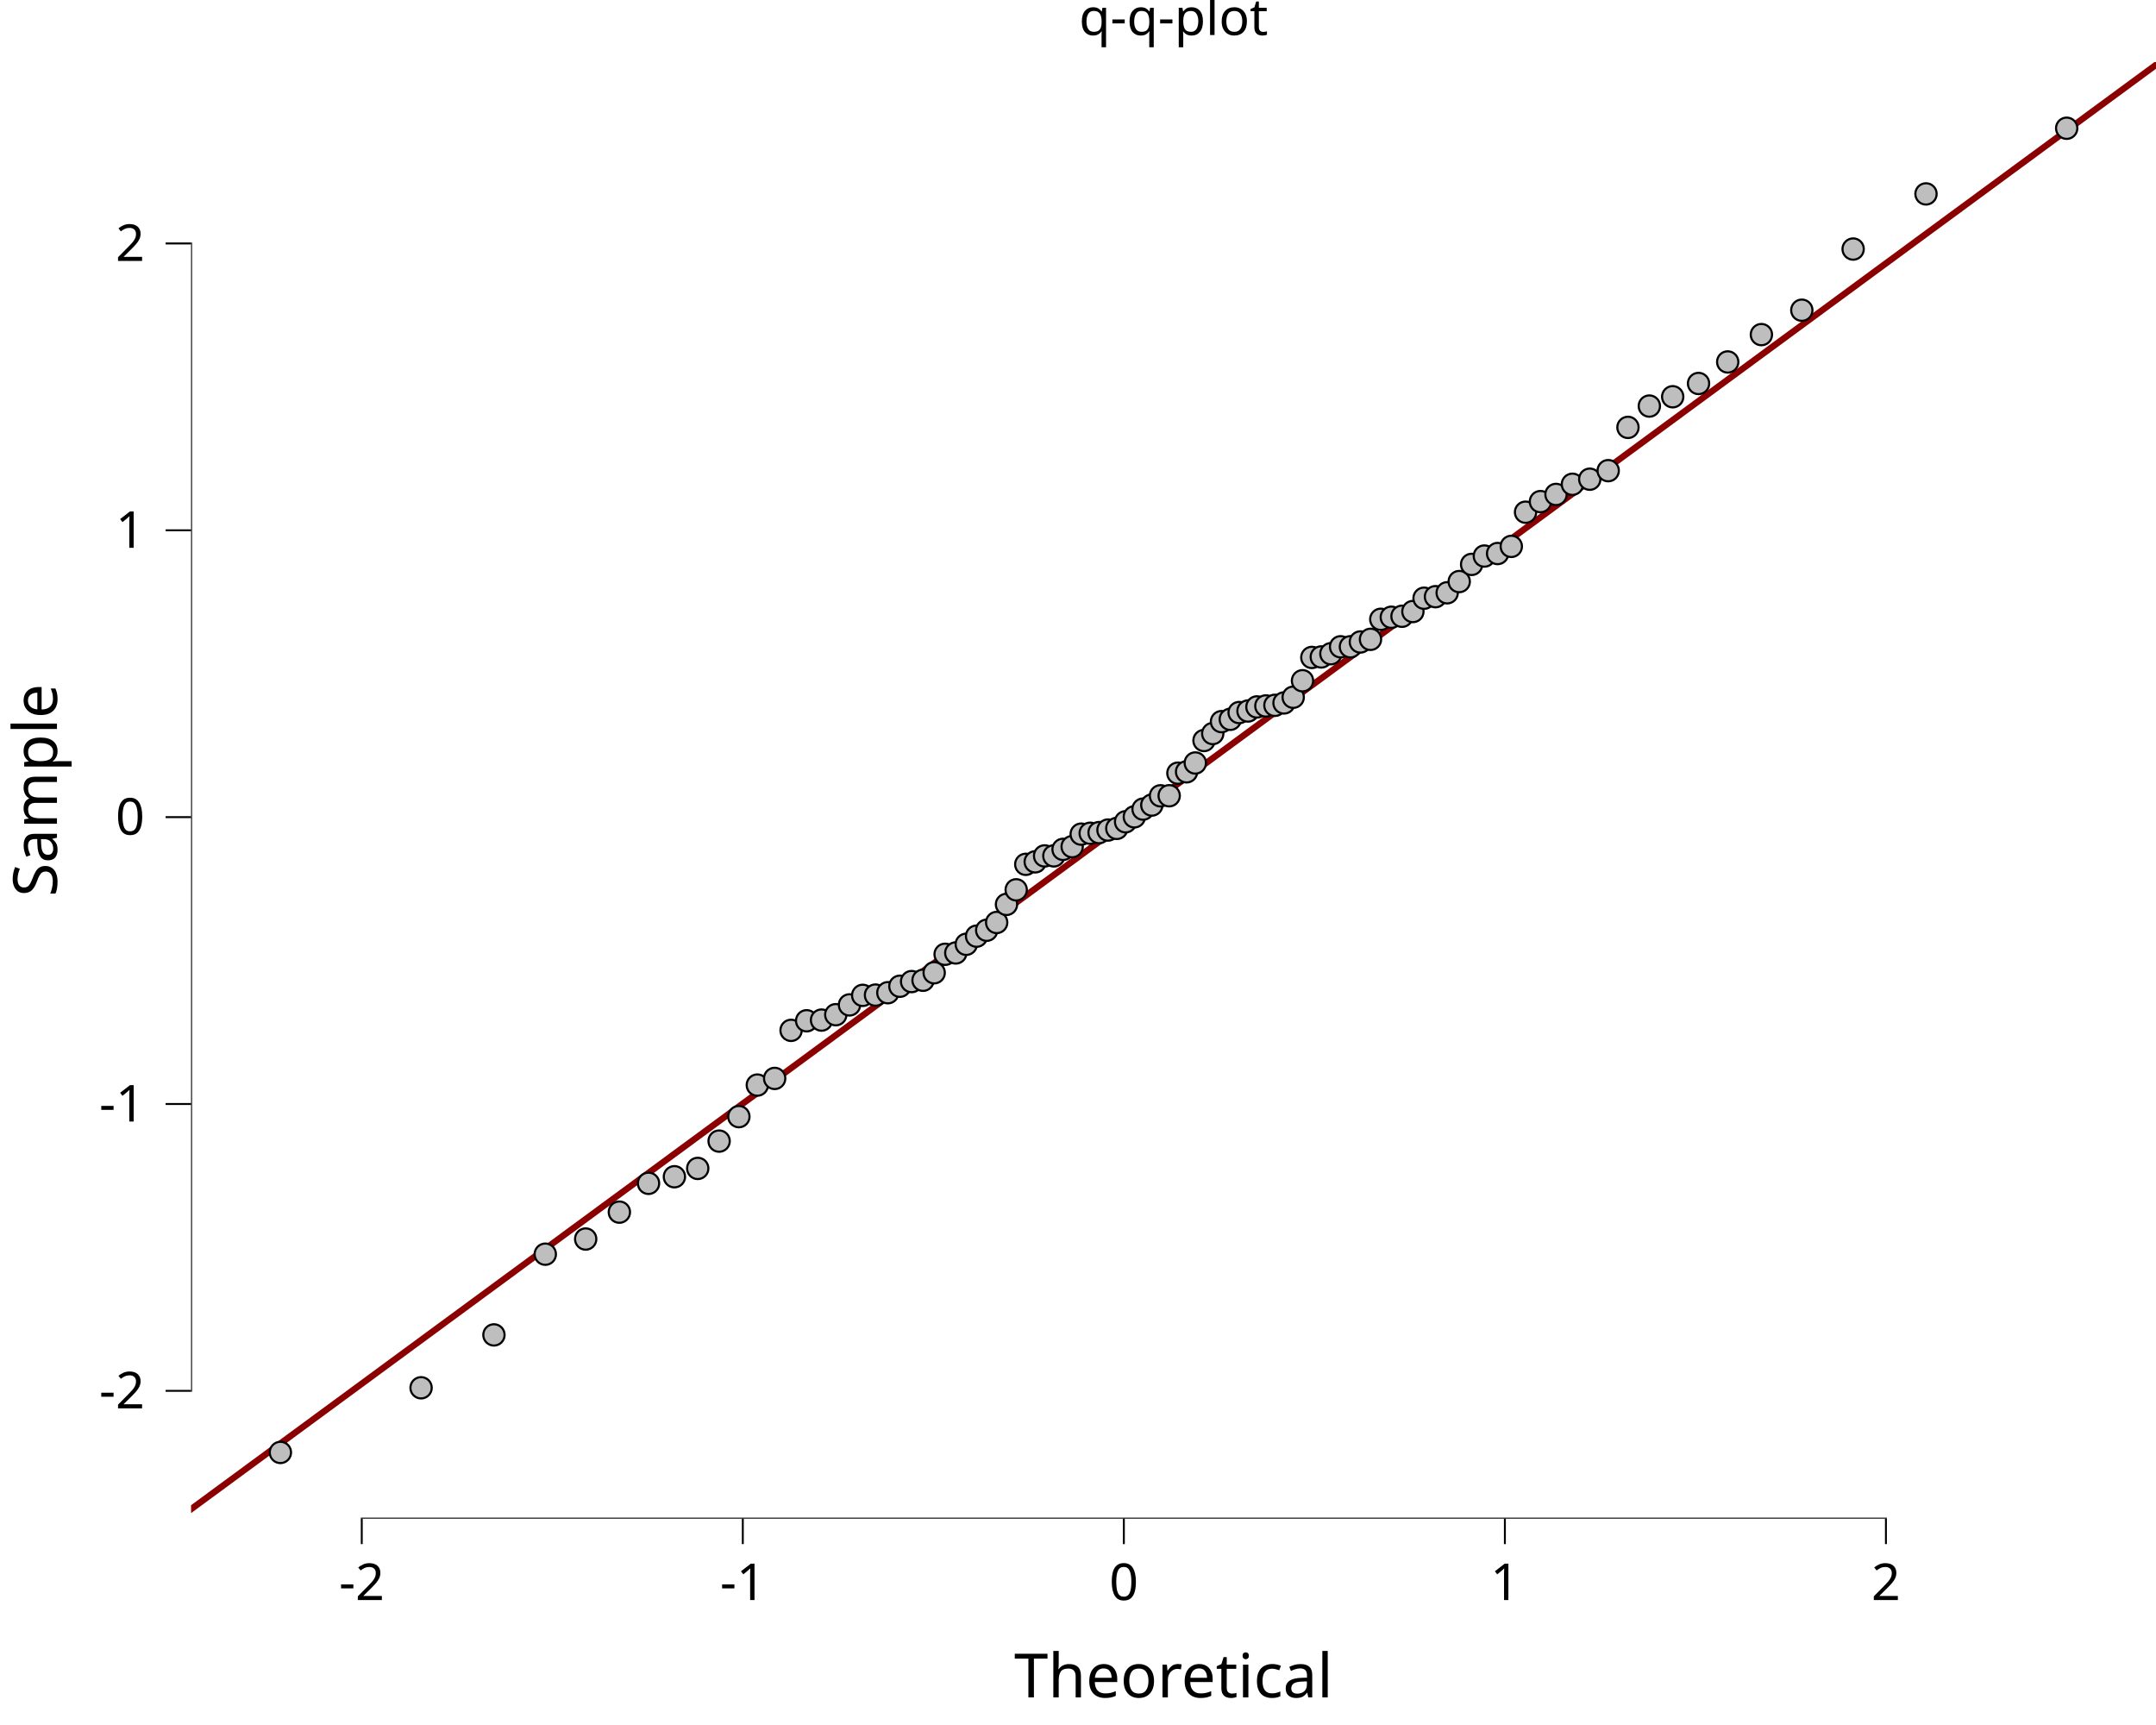
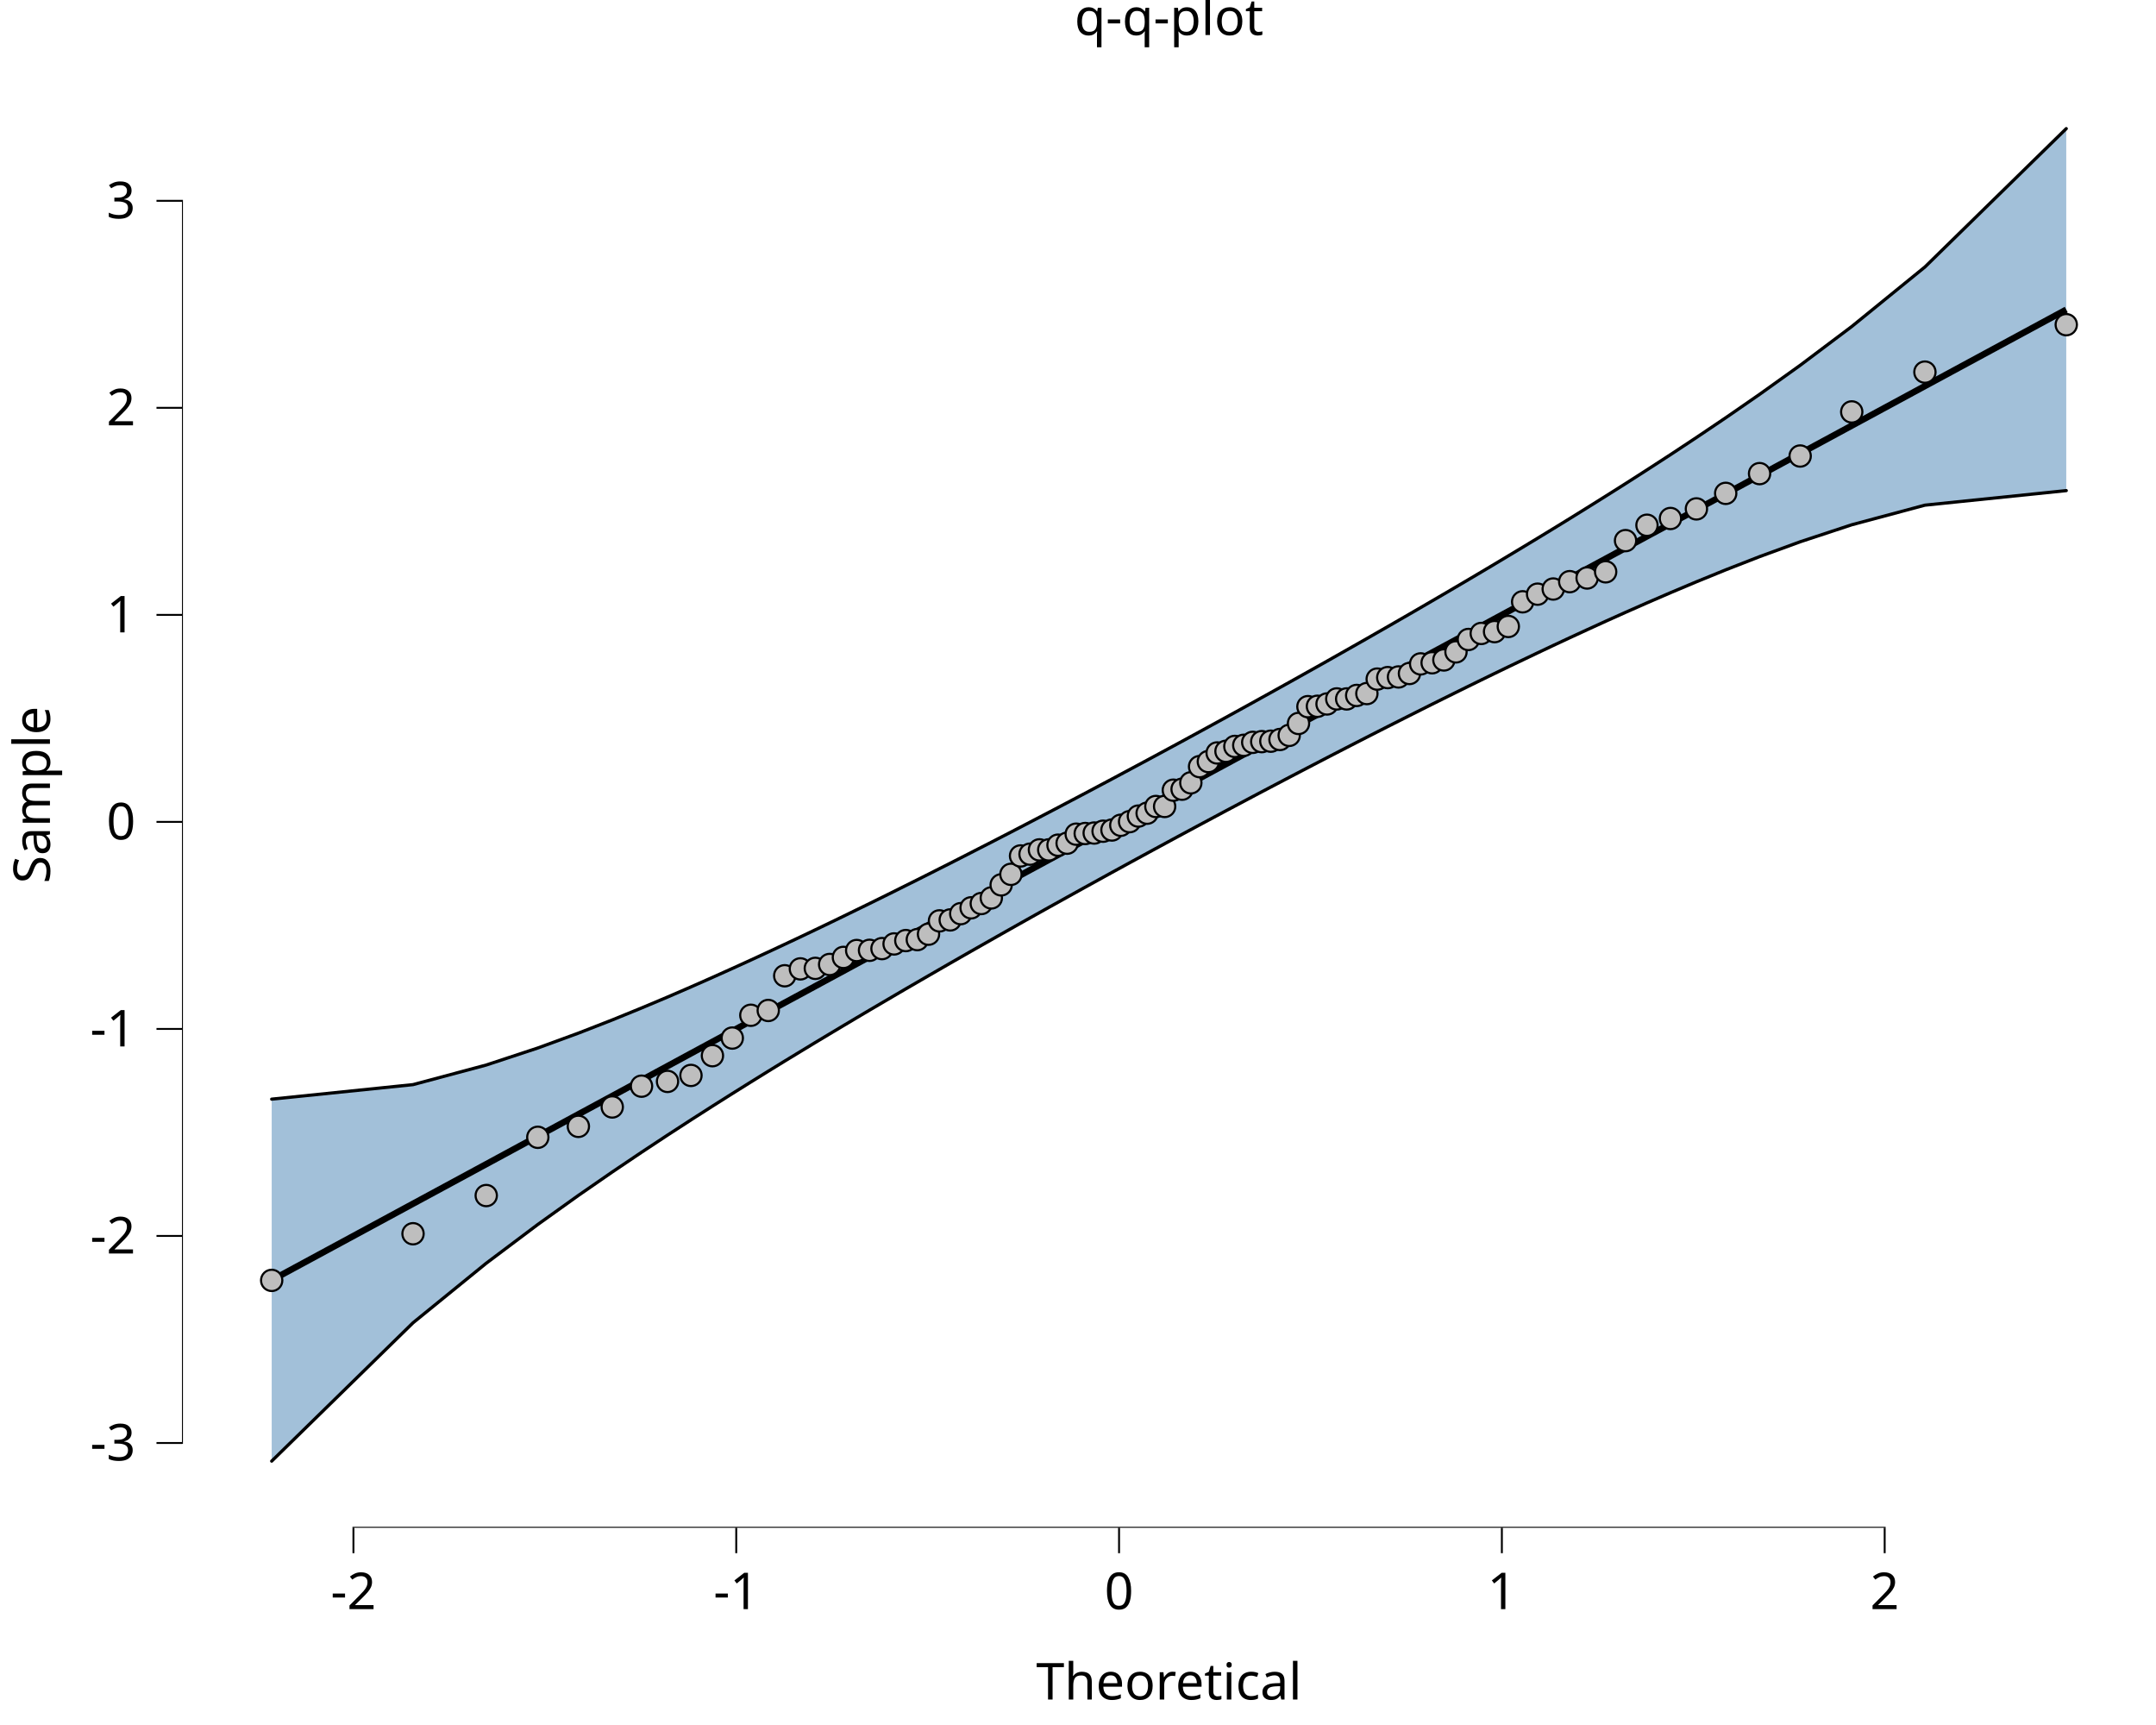
<svg xmlns="http://www.w3.org/2000/svg" class="svglite" data-engine-version="2.0" width="720.00pt" height="576.00pt" viewBox="0 0 720.00 576.00">
  <defs>
    <style type="text/css">
    .svglite line, .svglite polyline, .svglite polygon, .svglite path, .svglite rect, .svglite circle {
      fill: none;
      stroke: #000000;
      stroke-linecap: round;
      stroke-linejoin: round;
      stroke-miterlimit: 10.00;
    }
  </style>
  </defs>
  <rect width="100%" height="100%" style="stroke: none; fill: #FFFFFF;" />
  <defs>
    <clipPath id="cpMC4wMHw3MjAuMDB8MC4wMHw1NzYuMDA=">
      <rect x="0.00" y="0.00" width="720.00" height="576.00" />
    </clipPath>
  </defs>
  <g clip-path="url(#cpMC4wMHw3MjAuMDB8MC4wMHw1NzYuMDA=)">
    <rect x="0.00" y="0.00" width="720.00" height="576.00" style="stroke-width: 10.67; stroke: none;" />
  </g>
  <defs>
-     <clipPath id="cpNjMuODF8NzIwLjAwfDIwLjcxfDUwNy4wOQ==">
-       <rect x="63.81" y="20.71" width="656.19" height="486.39" />
+     <clipPath id="cpNjAuNzd8NzIwLjAwfDIwLjcxfDUxMC4xNA==">
+       <rect x="60.77" y="20.71" width="659.23" height="489.43" />
    </clipPath>
  </defs>
-   <g clip-path="url(#cpNjMuODF8NzIwLjAwfDIwLjcxfDUwNy4wOQ==)">
-     <rect x="63.81" y="20.71" width="656.19" height="486.39" style="stroke-width: 10.67; stroke: none;" />
-     <line x1="-592.38" y1="986.20" x2="1376.19" y2="-460.62" style="stroke-width: 2.13; stroke: #8B0000; stroke-linecap: butt;" />
-     <circle cx="93.64" cy="484.99" r="3.56" style="stroke-width: 0.71; fill: #BEBEBE;" />
-     <circle cx="140.62" cy="463.40" r="3.56" style="stroke-width: 0.71; fill: #BEBEBE;" />
-     <circle cx="164.95" cy="445.74" r="3.56" style="stroke-width: 0.71; fill: #BEBEBE;" />
-     <circle cx="182.10" cy="418.79" r="3.56" style="stroke-width: 0.71; fill: #BEBEBE;" />
-     <circle cx="195.59" cy="413.73" r="3.56" style="stroke-width: 0.71; fill: #BEBEBE;" />
-     <circle cx="206.84" cy="404.75" r="3.56" style="stroke-width: 0.71; fill: #BEBEBE;" />
-     <circle cx="216.58" cy="395.13" r="3.56" style="stroke-width: 0.71; fill: #BEBEBE;" />
-     <circle cx="225.22" cy="392.93" r="3.56" style="stroke-width: 0.71; fill: #BEBEBE;" />
-     <circle cx="233.01" cy="390.15" r="3.56" style="stroke-width: 0.71; fill: #BEBEBE;" />
-     <circle cx="240.15" cy="381.03" r="3.56" style="stroke-width: 0.71; fill: #BEBEBE;" />
-     <circle cx="246.75" cy="372.86" r="3.56" style="stroke-width: 0.71; fill: #BEBEBE;" />
-     <circle cx="252.91" cy="362.32" r="3.56" style="stroke-width: 0.71; fill: #BEBEBE;" />
-     <circle cx="258.70" cy="360.10" r="3.56" style="stroke-width: 0.71; fill: #BEBEBE;" />
-     <circle cx="264.18" cy="344.05" r="3.56" style="stroke-width: 0.71; fill: #BEBEBE;" />
-     <circle cx="269.38" cy="340.85" r="3.56" style="stroke-width: 0.71; fill: #BEBEBE;" />
-     <circle cx="274.35" cy="340.62" r="3.56" style="stroke-width: 0.71; fill: #BEBEBE;" />
-     <circle cx="279.11" cy="338.82" r="3.56" style="stroke-width: 0.71; fill: #BEBEBE;" />
-     <circle cx="283.69" cy="335.55" r="3.56" style="stroke-width: 0.71; fill: #BEBEBE;" />
-     <circle cx="288.10" cy="332.36" r="3.56" style="stroke-width: 0.71; fill: #BEBEBE;" />
-     <circle cx="292.37" cy="332.27" r="3.56" style="stroke-width: 0.71; fill: #BEBEBE;" />
-     <circle cx="296.50" cy="331.48" r="3.56" style="stroke-width: 0.71; fill: #BEBEBE;" />
-     <circle cx="300.52" cy="329.32" r="3.56" style="stroke-width: 0.71; fill: #BEBEBE;" />
-     <circle cx="304.43" cy="327.76" r="3.56" style="stroke-width: 0.71; fill: #BEBEBE;" />
-     <circle cx="308.25" cy="327.32" r="3.56" style="stroke-width: 0.71; fill: #BEBEBE;" />
-     <circle cx="311.97" cy="324.82" r="3.56" style="stroke-width: 0.71; fill: #BEBEBE;" />
-     <circle cx="315.62" cy="318.65" r="3.56" style="stroke-width: 0.71; fill: #BEBEBE;" />
-     <circle cx="319.19" cy="318.20" r="3.56" style="stroke-width: 0.71; fill: #BEBEBE;" />
-     <circle cx="322.69" cy="315.31" r="3.56" style="stroke-width: 0.71; fill: #BEBEBE;" />
-     <circle cx="326.13" cy="312.60" r="3.56" style="stroke-width: 0.71; fill: #BEBEBE;" />
-     <circle cx="329.51" cy="310.62" r="3.56" style="stroke-width: 0.71; fill: #BEBEBE;" />
-     <circle cx="332.84" cy="308.03" r="3.56" style="stroke-width: 0.71; fill: #BEBEBE;" />
-     <circle cx="336.12" cy="301.99" r="3.56" style="stroke-width: 0.71; fill: #BEBEBE;" />
-     <circle cx="339.36" cy="297.12" r="3.56" style="stroke-width: 0.71; fill: #BEBEBE;" />
-     <circle cx="342.56" cy="288.61" r="3.56" style="stroke-width: 0.71; fill: #BEBEBE;" />
-     <circle cx="345.72" cy="287.78" r="3.56" style="stroke-width: 0.71; fill: #BEBEBE;" />
-     <circle cx="348.85" cy="285.80" r="3.56" style="stroke-width: 0.71; fill: #BEBEBE;" />
-     <circle cx="351.94" cy="285.79" r="3.56" style="stroke-width: 0.71; fill: #BEBEBE;" />
-     <circle cx="355.01" cy="283.61" r="3.56" style="stroke-width: 0.71; fill: #BEBEBE;" />
-     <circle cx="358.05" cy="282.70" r="3.56" style="stroke-width: 0.71; fill: #BEBEBE;" />
-     <circle cx="361.07" cy="278.53" r="3.56" style="stroke-width: 0.71; fill: #BEBEBE;" />
-     <circle cx="364.07" cy="278.23" r="3.56" style="stroke-width: 0.71; fill: #BEBEBE;" />
-     <circle cx="367.04" cy="278.01" r="3.56" style="stroke-width: 0.71; fill: #BEBEBE;" />
-     <circle cx="370.01" cy="277.16" r="3.56" style="stroke-width: 0.71; fill: #BEBEBE;" />
-     <circle cx="372.96" cy="276.61" r="3.56" style="stroke-width: 0.71; fill: #BEBEBE;" />
-     <circle cx="375.89" cy="274.40" r="3.56" style="stroke-width: 0.71; fill: #BEBEBE;" />
-     <circle cx="378.82" cy="272.75" r="3.56" style="stroke-width: 0.71; fill: #BEBEBE;" />
-     <circle cx="381.73" cy="270.17" r="3.56" style="stroke-width: 0.71; fill: #BEBEBE;" />
-     <circle cx="384.65" cy="268.82" r="3.56" style="stroke-width: 0.71; fill: #BEBEBE;" />
-     <circle cx="387.55" cy="265.73" r="3.56" style="stroke-width: 0.71; fill: #BEBEBE;" />
-     <circle cx="390.45" cy="265.71" r="3.56" style="stroke-width: 0.71; fill: #BEBEBE;" />
-     <circle cx="393.36" cy="258.17" r="3.56" style="stroke-width: 0.71; fill: #BEBEBE;" />
-     <circle cx="396.26" cy="257.72" r="3.56" style="stroke-width: 0.71; fill: #BEBEBE;" />
-     <circle cx="399.17" cy="254.77" r="3.56" style="stroke-width: 0.71; fill: #BEBEBE;" />
-     <circle cx="402.08" cy="247.27" r="3.56" style="stroke-width: 0.71; fill: #BEBEBE;" />
-     <circle cx="405.00" cy="244.94" r="3.56" style="stroke-width: 0.71; fill: #BEBEBE;" />
-     <circle cx="407.92" cy="240.96" r="3.56" style="stroke-width: 0.71; fill: #BEBEBE;" />
-     <circle cx="410.86" cy="240.18" r="3.56" style="stroke-width: 0.71; fill: #BEBEBE;" />
-     <circle cx="413.81" cy="237.93" r="3.56" style="stroke-width: 0.71; fill: #BEBEBE;" />
-     <circle cx="416.77" cy="237.41" r="3.56" style="stroke-width: 0.71; fill: #BEBEBE;" />
-     <circle cx="419.75" cy="236.05" r="3.56" style="stroke-width: 0.71; fill: #BEBEBE;" />
-     <circle cx="422.74" cy="235.72" r="3.56" style="stroke-width: 0.71; fill: #BEBEBE;" />
-     <circle cx="425.76" cy="235.51" r="3.56" style="stroke-width: 0.71; fill: #BEBEBE;" />
-     <circle cx="428.80" cy="234.72" r="3.56" style="stroke-width: 0.71; fill: #BEBEBE;" />
-     <circle cx="431.87" cy="232.82" r="3.56" style="stroke-width: 0.71; fill: #BEBEBE;" />
-     <circle cx="434.97" cy="227.31" r="3.56" style="stroke-width: 0.71; fill: #BEBEBE;" />
-     <circle cx="438.09" cy="219.53" r="3.56" style="stroke-width: 0.71; fill: #BEBEBE;" />
-     <circle cx="441.25" cy="219.36" r="3.56" style="stroke-width: 0.71; fill: #BEBEBE;" />
-     <circle cx="444.45" cy="218.28" r="3.56" style="stroke-width: 0.71; fill: #BEBEBE;" />
-     <circle cx="447.69" cy="215.97" r="3.56" style="stroke-width: 0.71; fill: #BEBEBE;" />
-     <circle cx="450.97" cy="215.96" r="3.56" style="stroke-width: 0.71; fill: #BEBEBE;" />
-     <circle cx="454.30" cy="214.36" r="3.56" style="stroke-width: 0.71; fill: #BEBEBE;" />
-     <circle cx="457.68" cy="213.48" r="3.56" style="stroke-width: 0.71; fill: #BEBEBE;" />
-     <circle cx="461.12" cy="206.79" r="3.56" style="stroke-width: 0.71; fill: #BEBEBE;" />
-     <circle cx="464.63" cy="206.10" r="3.56" style="stroke-width: 0.71; fill: #BEBEBE;" />
-     <circle cx="468.20" cy="205.78" r="3.56" style="stroke-width: 0.71; fill: #BEBEBE;" />
-     <circle cx="471.84" cy="204.20" r="3.56" style="stroke-width: 0.71; fill: #BEBEBE;" />
-     <circle cx="475.57" cy="199.75" r="3.56" style="stroke-width: 0.71; fill: #BEBEBE;" />
-     <circle cx="479.38" cy="199.24" r="3.56" style="stroke-width: 0.71; fill: #BEBEBE;" />
-     <circle cx="483.29" cy="197.94" r="3.56" style="stroke-width: 0.71; fill: #BEBEBE;" />
-     <circle cx="487.31" cy="194.19" r="3.56" style="stroke-width: 0.71; fill: #BEBEBE;" />
-     <circle cx="491.45" cy="188.46" r="3.56" style="stroke-width: 0.71; fill: #BEBEBE;" />
-     <circle cx="495.71" cy="185.67" r="3.56" style="stroke-width: 0.71; fill: #BEBEBE;" />
-     <circle cx="500.13" cy="184.83" r="3.56" style="stroke-width: 0.71; fill: #BEBEBE;" />
-     <circle cx="504.70" cy="182.45" r="3.56" style="stroke-width: 0.71; fill: #BEBEBE;" />
-     <circle cx="509.46" cy="171.03" r="3.56" style="stroke-width: 0.71; fill: #BEBEBE;" />
-     <circle cx="514.43" cy="167.49" r="3.56" style="stroke-width: 0.71; fill: #BEBEBE;" />
-     <circle cx="519.63" cy="165.10" r="3.56" style="stroke-width: 0.71; fill: #BEBEBE;" />
-     <circle cx="525.11" cy="161.70" r="3.56" style="stroke-width: 0.71; fill: #BEBEBE;" />
-     <circle cx="530.90" cy="160.01" r="3.56" style="stroke-width: 0.71; fill: #BEBEBE;" />
-     <circle cx="537.06" cy="157.16" r="3.56" style="stroke-width: 0.71; fill: #BEBEBE;" />
-     <circle cx="543.66" cy="142.71" r="3.56" style="stroke-width: 0.71; fill: #BEBEBE;" />
-     <circle cx="550.80" cy="135.59" r="3.56" style="stroke-width: 0.71; fill: #BEBEBE;" />
-     <circle cx="558.60" cy="132.48" r="3.56" style="stroke-width: 0.71; fill: #BEBEBE;" />
-     <circle cx="567.23" cy="128.05" r="3.56" style="stroke-width: 0.71; fill: #BEBEBE;" />
-     <circle cx="576.97" cy="120.86" r="3.56" style="stroke-width: 0.71; fill: #BEBEBE;" />
-     <circle cx="588.22" cy="111.73" r="3.56" style="stroke-width: 0.71; fill: #BEBEBE;" />
-     <circle cx="601.72" cy="103.58" r="3.56" style="stroke-width: 0.71; fill: #BEBEBE;" />
-     <circle cx="618.86" cy="83.16" r="3.56" style="stroke-width: 0.71; fill: #BEBEBE;" />
-     <circle cx="643.19" cy="64.75" r="3.56" style="stroke-width: 0.71; fill: #BEBEBE;" />
-     <circle cx="690.17" cy="42.82" r="3.56" style="stroke-width: 0.71; fill: #BEBEBE;" />
-     <line x1="120.49" y1="507.09" x2="630.13" y2="507.09" style="stroke-width: 0.64; stroke-linecap: butt;" />
-     <line x1="63.81" y1="464.74" x2="63.81" y2="80.97" style="stroke-width: 0.64; stroke-linecap: butt;" />
-     <rect x="63.81" y="20.71" width="656.19" height="486.39" style="stroke-width: 0.00; stroke: none;" />
+   <g clip-path="url(#cpNjAuNzd8NzIwLjAwfDIwLjcxfDUxMC4xNA==)">
+     <rect x="60.77" y="20.71" width="659.23" height="489.43" style="stroke-width: 10.67; stroke: none;" />
+     <polygon points="90.73,367.02 137.93,362.17 162.38,355.62 179.60,349.94 193.15,344.98 204.46,340.57 214.24,336.58 222.92,332.93 230.75,329.54 237.92,326.37 244.55,323.39 250.74,320.57 256.56,317.88 262.06,315.31 267.29,312.85 272.28,310.47 277.06,308.18 281.66,305.95 286.09,303.79 290.38,301.70 294.54,299.65 298.58,297.65 302.50,295.69 306.34,293.78 310.08,291.90 313.74,290.05 317.33,288.24 320.84,286.45 324.30,284.68 327.70,282.94 331.05,281.23 334.34,279.53 337.60,277.85 340.81,276.18 343.98,274.53 347.12,272.89 350.23,271.27 353.32,269.65 356.37,268.04 359.40,266.45 362.41,264.86 365.41,263.27 368.38,261.69 371.34,260.12 374.29,258.54 377.23,256.97 380.16,255.40 383.09,253.83 386.01,252.26 388.93,250.68 391.84,249.11 394.76,247.53 397.68,245.94 400.60,244.35 403.53,242.75 406.47,241.14 409.42,239.53 412.38,237.90 415.36,236.26 418.35,234.61 421.36,232.94 424.40,231.26 427.45,229.56 430.53,227.85 433.64,226.11 436.78,224.35 439.96,222.57 443.17,220.76 446.42,218.92 449.72,217.05 453.07,215.15 456.47,213.22 459.92,211.24 463.44,209.23 467.03,207.16 470.69,205.05 474.43,202.88 478.26,200.65 482.19,198.36 486.23,195.99 490.38,193.55 494.67,191.01 499.11,188.37 503.70,185.62 508.49,182.74 513.48,179.72 518.70,176.54 524.21,173.16 530.02,169.55 536.21,165.68 542.85,161.49 550.01,156.90 557.85,151.82 566.52,146.09 576.30,139.50 587.61,131.68 601.17,121.98 618.39,109.03 642.83,89.15 690.03,42.95 690.03,163.82 642.83,168.68 618.39,175.23 601.17,180.91 587.61,185.87 576.30,190.28 566.52,194.27 557.85,197.92 550.01,201.31 542.85,204.47 536.21,207.45 530.02,210.28 524.21,212.96 518.70,215.53 513.48,218.00 508.49,220.38 503.70,222.67 499.11,224.89 494.67,227.05 490.38,229.15 486.23,231.20 482.19,233.20 478.26,235.15 474.43,237.07 470.69,238.95 467.03,240.80 463.44,242.61 459.92,244.40 456.47,246.16 453.07,247.90 449.72,249.62 446.42,251.32 443.17,253.00 439.96,254.67 436.78,256.32 433.64,257.96 430.53,259.58 427.45,261.20 424.40,262.80 421.36,264.40 418.35,265.99 415.36,267.58 412.38,269.16 409.42,270.73 406.47,272.31 403.53,273.88 400.60,275.45 397.68,277.02 394.76,278.59 391.84,280.16 388.93,281.74 386.01,283.32 383.09,284.91 380.16,286.50 377.23,288.10 374.29,289.71 371.34,291.32 368.38,292.95 365.41,294.59 362.41,296.24 359.40,297.91 356.37,299.59 353.32,301.29 350.23,303.00 347.12,304.74 343.98,306.50 340.81,308.28 337.60,310.09 334.34,311.93 331.05,313.80 327.70,315.70 324.30,317.63 320.84,319.61 317.33,321.62 313.74,323.69 310.08,325.80 306.34,327.97 302.50,330.19 298.58,332.49 294.54,334.86 290.38,337.30 286.09,339.84 281.66,342.48 277.06,345.23 272.28,348.10 267.29,351.13 262.06,354.31 256.56,357.69 250.74,361.30 244.55,365.17 237.92,369.36 230.75,373.95 222.92,379.03 214.24,384.76 204.46,391.35 193.15,399.17 179.60,408.87 162.38,421.81 137.93,441.70 90.73,487.89 " style="stroke-width: 0.00; stroke: none; fill: #4682B4; fill-opacity: 0.50;" />
+     <polyline points="90.73,367.02 137.93,362.17 162.38,355.62 179.60,349.94 193.15,344.98 204.46,340.57 214.24,336.58 222.92,332.93 230.75,329.54 237.92,326.37 244.55,323.39 250.74,320.57 256.56,317.88 262.06,315.31 267.29,312.85 272.28,310.47 277.06,308.18 281.66,305.95 286.09,303.79 290.38,301.70 294.54,299.65 298.58,297.65 302.50,295.69 306.34,293.78 310.08,291.90 313.74,290.05 317.33,288.24 320.84,286.45 324.30,284.68 327.70,282.94 331.05,281.23 334.34,279.53 337.60,277.85 340.81,276.18 343.98,274.53 347.12,272.89 350.23,271.27 353.32,269.65 356.37,268.04 359.40,266.45 362.41,264.86 365.41,263.27 368.38,261.69 371.34,260.12 374.29,258.54 377.23,256.97 380.16,255.40 383.09,253.83 386.01,252.26 388.93,250.68 391.84,249.11 394.76,247.53 397.68,245.94 400.60,244.35 403.53,242.75 406.47,241.14 409.42,239.53 412.38,237.90 415.36,236.26 418.35,234.61 421.36,232.94 424.40,231.26 427.45,229.56 430.53,227.85 433.64,226.11 436.78,224.35 439.96,222.57 443.17,220.76 446.42,218.92 449.72,217.05 453.07,215.15 456.47,213.22 459.92,211.24 463.44,209.23 467.03,207.16 470.69,205.05 474.43,202.88 478.26,200.65 482.19,198.36 486.23,195.99 490.38,193.55 494.67,191.01 499.11,188.37 503.70,185.62 508.49,182.74 513.48,179.72 518.70,176.54 524.21,173.16 530.02,169.55 536.21,165.68 542.85,161.49 550.01,156.90 557.85,151.82 566.52,146.09 576.30,139.50 587.61,131.68 601.17,121.98 618.39,109.03 642.83,89.15 690.03,42.95 " style="stroke-width: 1.07;" />
+     <polyline points="690.03,163.82 642.83,168.68 618.39,175.23 601.17,180.91 587.61,185.87 576.30,190.28 566.52,194.27 557.85,197.92 550.01,201.31 542.85,204.47 536.21,207.45 530.02,210.28 524.21,212.96 518.70,215.53 513.48,218.00 508.49,220.38 503.70,222.67 499.11,224.89 494.67,227.05 490.38,229.15 486.23,231.20 482.19,233.20 478.26,235.15 474.43,237.07 470.69,238.95 467.03,240.80 463.44,242.61 459.92,244.40 456.47,246.16 453.07,247.90 449.72,249.62 446.42,251.32 443.17,253.00 439.96,254.67 436.78,256.32 433.64,257.96 430.53,259.58 427.45,261.20 424.40,262.80 421.36,264.40 418.35,265.99 415.36,267.58 412.38,269.16 409.42,270.73 406.47,272.31 403.53,273.88 400.60,275.45 397.68,277.02 394.76,278.59 391.84,280.16 388.93,281.74 386.01,283.32 383.09,284.91 380.16,286.50 377.23,288.10 374.29,289.71 371.34,291.32 368.38,292.95 365.41,294.59 362.41,296.24 359.40,297.91 356.37,299.59 353.32,301.29 350.23,303.00 347.12,304.74 343.98,306.50 340.81,308.28 337.60,310.09 334.34,311.93 331.05,313.80 327.70,315.70 324.30,317.63 320.84,319.61 317.33,321.62 313.74,323.69 310.08,325.80 306.34,327.97 302.50,330.19 298.58,332.49 294.54,334.86 290.38,337.30 286.09,339.84 281.66,342.48 277.06,345.23 272.28,348.10 267.29,351.13 262.06,354.31 256.56,357.69 250.74,361.30 244.55,365.17 237.92,369.36 230.75,373.95 222.92,379.03 214.24,384.76 204.46,391.35 193.15,399.17 179.60,408.87 162.38,421.81 137.93,441.70 90.73,487.89 " style="stroke-width: 1.07;" />
+     <polyline points="90.73,427.46 137.93,401.94 162.38,388.72 179.60,379.40 193.15,372.07 204.46,365.96 214.24,360.67 222.92,355.98 230.75,351.74 237.92,347.87 244.55,344.28 250.74,340.93 256.56,337.79 262.06,334.81 267.29,331.99 272.28,329.29 277.06,326.70 281.66,324.22 286.09,321.82 290.38,319.50 294.54,317.25 298.58,315.07 302.50,312.94 306.34,310.87 310.08,308.85 313.74,306.87 317.33,304.93 320.84,303.03 324.30,301.16 327.70,299.32 331.05,297.51 334.34,295.73 337.60,293.97 340.81,292.23 343.98,290.51 347.12,288.82 350.23,287.13 353.32,285.47 356.37,283.82 359.40,282.18 362.41,280.55 365.41,278.93 368.38,277.32 371.34,275.72 374.29,274.12 377.23,272.53 380.16,270.95 383.09,269.37 386.01,267.79 388.93,266.21 391.84,264.64 394.76,263.06 397.68,261.48 400.60,259.90 403.53,258.31 406.47,256.72 409.42,255.13 412.38,253.53 415.36,251.92 418.35,250.30 421.36,248.67 424.40,247.03 427.45,245.38 430.53,243.71 433.64,242.03 436.78,240.33 439.96,238.62 443.17,236.88 446.42,235.12 449.72,233.34 453.07,231.53 456.47,229.69 459.92,227.82 463.44,225.92 467.03,223.98 470.69,222.00 474.43,219.98 478.26,217.90 482.19,215.78 486.23,213.60 490.38,211.35 494.67,209.03 499.11,206.63 503.70,204.15 508.49,201.56 513.48,198.86 518.70,196.03 524.21,193.06 530.02,189.91 536.21,186.57 542.85,182.98 550.01,179.10 557.85,174.87 566.52,170.18 576.30,164.89 587.61,158.77 601.17,151.44 618.39,142.13 642.83,128.91 690.03,103.39 " style="stroke-width: 2.13; stroke-linecap: butt;" />
+     <circle cx="90.73" cy="427.54" r="3.56" style="stroke-width: 0.71; fill: #BEBEBE;" />
+     <circle cx="137.93" cy="411.96" r="3.56" style="stroke-width: 0.71; fill: #BEBEBE;" />
+     <circle cx="162.38" cy="399.21" r="3.56" style="stroke-width: 0.71; fill: #BEBEBE;" />
+     <circle cx="179.60" cy="379.76" r="3.56" style="stroke-width: 0.71; fill: #BEBEBE;" />
+     <circle cx="193.15" cy="376.11" r="3.56" style="stroke-width: 0.71; fill: #BEBEBE;" />
+     <circle cx="204.46" cy="369.63" r="3.56" style="stroke-width: 0.71; fill: #BEBEBE;" />
+     <circle cx="214.24" cy="362.69" r="3.56" style="stroke-width: 0.71; fill: #BEBEBE;" />
+     <circle cx="222.92" cy="361.10" r="3.56" style="stroke-width: 0.71; fill: #BEBEBE;" />
+     <circle cx="230.75" cy="359.10" r="3.56" style="stroke-width: 0.71; fill: #BEBEBE;" />
+     <circle cx="237.92" cy="352.51" r="3.56" style="stroke-width: 0.71; fill: #BEBEBE;" />
+     <circle cx="244.55" cy="346.62" r="3.56" style="stroke-width: 0.71; fill: #BEBEBE;" />
+     <circle cx="250.74" cy="339.01" r="3.56" style="stroke-width: 0.71; fill: #BEBEBE;" />
+     <circle cx="256.56" cy="337.41" r="3.56" style="stroke-width: 0.71; fill: #BEBEBE;" />
+     <circle cx="262.06" cy="325.82" r="3.56" style="stroke-width: 0.71; fill: #BEBEBE;" />
+     <circle cx="267.29" cy="323.52" r="3.56" style="stroke-width: 0.71; fill: #BEBEBE;" />
+     <circle cx="272.28" cy="323.35" r="3.56" style="stroke-width: 0.71; fill: #BEBEBE;" />
+     <circle cx="277.06" cy="322.05" r="3.56" style="stroke-width: 0.71; fill: #BEBEBE;" />
+     <circle cx="281.66" cy="319.69" r="3.56" style="stroke-width: 0.71; fill: #BEBEBE;" />
+     <circle cx="286.09" cy="317.39" r="3.56" style="stroke-width: 0.71; fill: #BEBEBE;" />
+     <circle cx="290.38" cy="317.32" r="3.56" style="stroke-width: 0.71; fill: #BEBEBE;" />
+     <circle cx="294.54" cy="316.75" r="3.56" style="stroke-width: 0.71; fill: #BEBEBE;" />
+     <circle cx="298.58" cy="315.19" r="3.56" style="stroke-width: 0.71; fill: #BEBEBE;" />
+     <circle cx="302.50" cy="314.07" r="3.56" style="stroke-width: 0.71; fill: #BEBEBE;" />
+     <circle cx="306.34" cy="313.75" r="3.56" style="stroke-width: 0.71; fill: #BEBEBE;" />
+     <circle cx="310.08" cy="311.94" r="3.56" style="stroke-width: 0.71; fill: #BEBEBE;" />
+     <circle cx="313.74" cy="307.49" r="3.56" style="stroke-width: 0.71; fill: #BEBEBE;" />
+     <circle cx="317.33" cy="307.17" r="3.56" style="stroke-width: 0.71; fill: #BEBEBE;" />
+     <circle cx="320.84" cy="305.08" r="3.56" style="stroke-width: 0.71; fill: #BEBEBE;" />
+     <circle cx="324.30" cy="303.13" r="3.56" style="stroke-width: 0.71; fill: #BEBEBE;" />
+     <circle cx="327.70" cy="301.70" r="3.56" style="stroke-width: 0.71; fill: #BEBEBE;" />
+     <circle cx="331.05" cy="299.83" r="3.56" style="stroke-width: 0.71; fill: #BEBEBE;" />
+     <circle cx="334.34" cy="295.47" r="3.56" style="stroke-width: 0.71; fill: #BEBEBE;" />
+     <circle cx="337.60" cy="291.95" r="3.56" style="stroke-width: 0.71; fill: #BEBEBE;" />
+     <circle cx="340.81" cy="285.81" r="3.56" style="stroke-width: 0.71; fill: #BEBEBE;" />
+     <circle cx="343.98" cy="285.21" r="3.56" style="stroke-width: 0.71; fill: #BEBEBE;" />
+     <circle cx="347.12" cy="283.78" r="3.56" style="stroke-width: 0.71; fill: #BEBEBE;" />
+     <circle cx="350.23" cy="283.78" r="3.56" style="stroke-width: 0.71; fill: #BEBEBE;" />
+     <circle cx="353.32" cy="282.21" r="3.56" style="stroke-width: 0.71; fill: #BEBEBE;" />
+     <circle cx="356.37" cy="281.55" r="3.56" style="stroke-width: 0.71; fill: #BEBEBE;" />
+     <circle cx="359.40" cy="278.54" r="3.56" style="stroke-width: 0.71; fill: #BEBEBE;" />
+     <circle cx="362.41" cy="278.32" r="3.56" style="stroke-width: 0.71; fill: #BEBEBE;" />
+     <circle cx="365.41" cy="278.16" r="3.56" style="stroke-width: 0.71; fill: #BEBEBE;" />
+     <circle cx="368.38" cy="277.55" r="3.56" style="stroke-width: 0.71; fill: #BEBEBE;" />
+     <circle cx="371.34" cy="277.15" r="3.56" style="stroke-width: 0.71; fill: #BEBEBE;" />
+     <circle cx="374.29" cy="275.56" r="3.56" style="stroke-width: 0.71; fill: #BEBEBE;" />
+     <circle cx="377.23" cy="274.36" r="3.56" style="stroke-width: 0.71; fill: #BEBEBE;" />
+     <circle cx="380.16" cy="272.50" r="3.56" style="stroke-width: 0.71; fill: #BEBEBE;" />
+     <circle cx="383.09" cy="271.53" r="3.56" style="stroke-width: 0.71; fill: #BEBEBE;" />
+     <circle cx="386.01" cy="269.30" r="3.56" style="stroke-width: 0.71; fill: #BEBEBE;" />
+     <circle cx="388.93" cy="269.29" r="3.56" style="stroke-width: 0.71; fill: #BEBEBE;" />
+     <circle cx="391.84" cy="263.85" r="3.56" style="stroke-width: 0.71; fill: #BEBEBE;" />
+     <circle cx="394.76" cy="263.52" r="3.56" style="stroke-width: 0.71; fill: #BEBEBE;" />
+     <circle cx="397.68" cy="261.39" r="3.56" style="stroke-width: 0.71; fill: #BEBEBE;" />
+     <circle cx="400.60" cy="255.98" r="3.56" style="stroke-width: 0.71; fill: #BEBEBE;" />
+     <circle cx="403.53" cy="254.29" r="3.56" style="stroke-width: 0.71; fill: #BEBEBE;" />
+     <circle cx="406.47" cy="251.42" r="3.56" style="stroke-width: 0.71; fill: #BEBEBE;" />
+     <circle cx="409.42" cy="250.86" r="3.56" style="stroke-width: 0.71; fill: #BEBEBE;" />
+     <circle cx="412.38" cy="249.24" r="3.56" style="stroke-width: 0.71; fill: #BEBEBE;" />
+     <circle cx="415.36" cy="248.86" r="3.56" style="stroke-width: 0.71; fill: #BEBEBE;" />
+     <circle cx="418.35" cy="247.88" r="3.56" style="stroke-width: 0.71; fill: #BEBEBE;" />
+     <circle cx="421.36" cy="247.64" r="3.56" style="stroke-width: 0.71; fill: #BEBEBE;" />
+     <circle cx="424.40" cy="247.49" r="3.56" style="stroke-width: 0.71; fill: #BEBEBE;" />
+     <circle cx="427.45" cy="246.92" r="3.56" style="stroke-width: 0.71; fill: #BEBEBE;" />
+     <circle cx="430.53" cy="245.55" r="3.56" style="stroke-width: 0.71; fill: #BEBEBE;" />
+     <circle cx="433.64" cy="241.57" r="3.56" style="stroke-width: 0.71; fill: #BEBEBE;" />
+     <circle cx="436.78" cy="235.96" r="3.56" style="stroke-width: 0.71; fill: #BEBEBE;" />
+     <circle cx="439.96" cy="235.83" r="3.56" style="stroke-width: 0.71; fill: #BEBEBE;" />
+     <circle cx="443.17" cy="235.06" r="3.56" style="stroke-width: 0.71; fill: #BEBEBE;" />
+     <circle cx="446.42" cy="233.38" r="3.56" style="stroke-width: 0.71; fill: #BEBEBE;" />
+     <circle cx="449.72" cy="233.38" r="3.56" style="stroke-width: 0.71; fill: #BEBEBE;" />
+     <circle cx="453.07" cy="232.22" r="3.56" style="stroke-width: 0.71; fill: #BEBEBE;" />
+     <circle cx="456.47" cy="231.59" r="3.56" style="stroke-width: 0.71; fill: #BEBEBE;" />
+     <circle cx="459.92" cy="226.76" r="3.56" style="stroke-width: 0.71; fill: #BEBEBE;" />
+     <circle cx="463.44" cy="226.26" r="3.56" style="stroke-width: 0.71; fill: #BEBEBE;" />
+     <circle cx="467.03" cy="226.04" r="3.56" style="stroke-width: 0.71; fill: #BEBEBE;" />
+     <circle cx="470.69" cy="224.89" r="3.56" style="stroke-width: 0.71; fill: #BEBEBE;" />
+     <circle cx="474.43" cy="221.68" r="3.56" style="stroke-width: 0.71; fill: #BEBEBE;" />
+     <circle cx="478.26" cy="221.31" r="3.56" style="stroke-width: 0.71; fill: #BEBEBE;" />
+     <circle cx="482.19" cy="220.37" r="3.56" style="stroke-width: 0.71; fill: #BEBEBE;" />
+     <circle cx="486.23" cy="217.67" r="3.56" style="stroke-width: 0.71; fill: #BEBEBE;" />
+     <circle cx="490.38" cy="213.53" r="3.56" style="stroke-width: 0.71; fill: #BEBEBE;" />
+     <circle cx="494.67" cy="211.52" r="3.56" style="stroke-width: 0.71; fill: #BEBEBE;" />
+     <circle cx="499.11" cy="210.91" r="3.56" style="stroke-width: 0.71; fill: #BEBEBE;" />
+     <circle cx="503.70" cy="209.19" r="3.56" style="stroke-width: 0.71; fill: #BEBEBE;" />
+     <circle cx="508.49" cy="200.95" r="3.56" style="stroke-width: 0.71; fill: #BEBEBE;" />
+     <circle cx="513.48" cy="198.40" r="3.56" style="stroke-width: 0.71; fill: #BEBEBE;" />
+     <circle cx="518.70" cy="196.68" r="3.56" style="stroke-width: 0.71; fill: #BEBEBE;" />
+     <circle cx="524.21" cy="194.22" r="3.56" style="stroke-width: 0.71; fill: #BEBEBE;" />
+     <circle cx="530.02" cy="193.00" r="3.56" style="stroke-width: 0.71; fill: #BEBEBE;" />
+     <circle cx="536.21" cy="190.94" r="3.56" style="stroke-width: 0.71; fill: #BEBEBE;" />
+     <circle cx="542.85" cy="180.52" r="3.56" style="stroke-width: 0.71; fill: #BEBEBE;" />
+     <circle cx="550.01" cy="175.38" r="3.56" style="stroke-width: 0.71; fill: #BEBEBE;" />
+     <circle cx="557.85" cy="173.13" r="3.56" style="stroke-width: 0.71; fill: #BEBEBE;" />
+     <circle cx="566.52" cy="169.93" r="3.56" style="stroke-width: 0.71; fill: #BEBEBE;" />
+     <circle cx="576.30" cy="164.74" r="3.56" style="stroke-width: 0.71; fill: #BEBEBE;" />
+     <circle cx="587.61" cy="158.15" r="3.56" style="stroke-width: 0.71; fill: #BEBEBE;" />
+     <circle cx="601.17" cy="152.27" r="3.56" style="stroke-width: 0.71; fill: #BEBEBE;" />
+     <circle cx="618.39" cy="137.54" r="3.56" style="stroke-width: 0.71; fill: #BEBEBE;" />
+     <circle cx="642.83" cy="124.25" r="3.56" style="stroke-width: 0.71; fill: #BEBEBE;" />
+     <circle cx="690.03" cy="108.42" r="3.56" style="stroke-width: 0.71; fill: #BEBEBE;" />
+     <line x1="117.71" y1="510.14" x2="629.71" y2="510.14" style="stroke-width: 0.64; stroke-linecap: butt;" />
+     <line x1="60.77" y1="482.14" x2="60.77" y2="66.74" style="stroke-width: 0.64; stroke-linecap: butt;" />
+     <rect x="60.77" y="20.71" width="659.23" height="489.43" style="stroke-width: 0.00; stroke: none;" />
  </g>
  <g clip-path="url(#cpMC4wMHw3MjAuMDB8MC4wMHw1NzYuMDA=)">
-     <polyline points="63.81,507.09 63.81,20.71 " style="stroke-width: 0.00; stroke: none; stroke-linecap: butt;" />
-     <text x="48.33" y="470.27" text-anchor="end" style="font-size: 17.00px; font-family: sans;" textLength="15.12px" lengthAdjust="spacingAndGlyphs">-2</text>
-     <text x="48.33" y="374.49" text-anchor="end" style="font-size: 17.00px; font-family: sans;" textLength="15.12px" lengthAdjust="spacingAndGlyphs">-1</text>
-     <text x="48.33" y="278.70" text-anchor="end" style="font-size: 17.00px; font-family: sans;" textLength="9.46px" lengthAdjust="spacingAndGlyphs">0</text>
-     <text x="48.33" y="182.92" text-anchor="end" style="font-size: 17.00px; font-family: sans;" textLength="9.46px" lengthAdjust="spacingAndGlyphs">1</text>
-     <text x="48.33" y="87.13" text-anchor="end" style="font-size: 17.00px; font-family: sans;" textLength="9.46px" lengthAdjust="spacingAndGlyphs">2</text>
-     <polyline points="55.31,464.42 63.81,464.42 " style="stroke-width: 0.64; stroke-linecap: butt;" />
-     <polyline points="55.31,368.64 63.81,368.64 " style="stroke-width: 0.64; stroke-linecap: butt;" />
-     <polyline points="55.31,272.85 63.81,272.85 " style="stroke-width: 0.64; stroke-linecap: butt;" />
-     <polyline points="55.31,177.07 63.81,177.07 " style="stroke-width: 0.64; stroke-linecap: butt;" />
-     <polyline points="55.31,81.29 63.81,81.29 " style="stroke-width: 0.64; stroke-linecap: butt;" />
-     <polyline points="63.81,507.09 720.00,507.09 " style="stroke-width: 0.00; stroke: none; stroke-linecap: butt;" />
-     <polyline points="120.81,515.60 120.81,507.09 " style="stroke-width: 0.64; stroke-linecap: butt;" />
-     <polyline points="248.06,515.60 248.06,507.09 " style="stroke-width: 0.64; stroke-linecap: butt;" />
-     <polyline points="375.31,515.60 375.31,507.09 " style="stroke-width: 0.64; stroke-linecap: butt;" />
-     <polyline points="502.56,515.60 502.56,507.09 " style="stroke-width: 0.64; stroke-linecap: butt;" />
-     <polyline points="629.81,515.60 629.81,507.09 " style="stroke-width: 0.64; stroke-linecap: butt;" />
-     <text x="120.81" y="534.27" text-anchor="middle" style="font-size: 17.00px; font-family: sans;" textLength="15.12px" lengthAdjust="spacingAndGlyphs">-2</text>
-     <text x="248.06" y="534.27" text-anchor="middle" style="font-size: 17.00px; font-family: sans;" textLength="15.12px" lengthAdjust="spacingAndGlyphs">-1</text>
-     <text x="375.31" y="534.27" text-anchor="middle" style="font-size: 17.00px; font-family: sans;" textLength="9.46px" lengthAdjust="spacingAndGlyphs">0</text>
-     <text x="502.56" y="534.27" text-anchor="middle" style="font-size: 17.00px; font-family: sans;" textLength="9.46px" lengthAdjust="spacingAndGlyphs">1</text>
-     <text x="629.81" y="534.27" text-anchor="middle" style="font-size: 17.00px; font-family: sans;" textLength="9.46px" lengthAdjust="spacingAndGlyphs">2</text>
-     <text x="391.91" y="566.78" text-anchor="middle" style="font-size: 20.40px; font-family: sans;" textLength="100.92px" lengthAdjust="spacingAndGlyphs">Theoretical</text>
-     <text transform="translate(19.02,263.90) rotate(-90)" text-anchor="middle" style="font-size: 20.40px; font-family: sans;" textLength="69.18px" lengthAdjust="spacingAndGlyphs">Sample</text>
-     <text x="391.91" y="11.70" text-anchor="middle" style="font-size: 17.00px; font-family: sans;" textLength="57.64px" lengthAdjust="spacingAndGlyphs">q-q-plot</text>
+     <polyline points="60.77,510.14 60.77,20.71 " style="stroke-width: 0.00; stroke: none; stroke-linecap: butt;" />
+     <text x="45.29" y="487.67" text-anchor="end" style="font-size: 17.00px; font-family: sans;" textLength="15.12px" lengthAdjust="spacingAndGlyphs">-3</text>
+     <text x="45.29" y="418.55" text-anchor="end" style="font-size: 17.00px; font-family: sans;" textLength="15.12px" lengthAdjust="spacingAndGlyphs">-2</text>
+     <text x="45.29" y="349.42" text-anchor="end" style="font-size: 17.00px; font-family: sans;" textLength="15.12px" lengthAdjust="spacingAndGlyphs">-1</text>
+     <text x="45.29" y="280.29" text-anchor="end" style="font-size: 17.00px; font-family: sans;" textLength="9.46px" lengthAdjust="spacingAndGlyphs">0</text>
+     <text x="45.29" y="211.16" text-anchor="end" style="font-size: 17.00px; font-family: sans;" textLength="9.46px" lengthAdjust="spacingAndGlyphs">1</text>
+     <text x="45.29" y="142.03" text-anchor="end" style="font-size: 17.00px; font-family: sans;" textLength="9.46px" lengthAdjust="spacingAndGlyphs">2</text>
+     <text x="45.29" y="72.90" text-anchor="end" style="font-size: 17.00px; font-family: sans;" textLength="9.46px" lengthAdjust="spacingAndGlyphs">3</text>
+     <polyline points="52.26,481.83 60.77,481.83 " style="stroke-width: 0.64; stroke-linecap: butt;" />
+     <polyline points="52.26,412.70 60.77,412.70 " style="stroke-width: 0.64; stroke-linecap: butt;" />
+     <polyline points="52.26,343.57 60.77,343.57 " style="stroke-width: 0.64; stroke-linecap: butt;" />
+     <polyline points="52.26,274.44 60.77,274.44 " style="stroke-width: 0.64; stroke-linecap: butt;" />
+     <polyline points="52.26,205.31 60.77,205.31 " style="stroke-width: 0.64; stroke-linecap: butt;" />
+     <polyline points="52.26,136.18 60.77,136.18 " style="stroke-width: 0.64; stroke-linecap: butt;" />
+     <polyline points="52.26,67.05 60.77,67.05 " style="stroke-width: 0.64; stroke-linecap: butt;" />
+     <polyline points="60.77,510.14 720.00,510.14 " style="stroke-width: 0.00; stroke: none; stroke-linecap: butt;" />
+     <polyline points="118.03,518.64 118.03,510.14 " style="stroke-width: 0.64; stroke-linecap: butt;" />
+     <polyline points="245.87,518.64 245.87,510.14 " style="stroke-width: 0.64; stroke-linecap: butt;" />
+     <polyline points="373.71,518.64 373.71,510.14 " style="stroke-width: 0.64; stroke-linecap: butt;" />
+     <polyline points="501.55,518.64 501.55,510.14 " style="stroke-width: 0.64; stroke-linecap: butt;" />
+     <polyline points="629.39,518.64 629.39,510.14 " style="stroke-width: 0.64; stroke-linecap: butt;" />
+     <text x="118.03" y="537.32" text-anchor="middle" style="font-size: 17.00px; font-family: sans;" textLength="15.12px" lengthAdjust="spacingAndGlyphs">-2</text>
+     <text x="245.87" y="537.32" text-anchor="middle" style="font-size: 17.00px; font-family: sans;" textLength="15.12px" lengthAdjust="spacingAndGlyphs">-1</text>
+     <text x="373.71" y="537.32" text-anchor="middle" style="font-size: 17.00px; font-family: sans;" textLength="9.46px" lengthAdjust="spacingAndGlyphs">0</text>
+     <text x="501.55" y="537.32" text-anchor="middle" style="font-size: 17.00px; font-family: sans;" textLength="9.46px" lengthAdjust="spacingAndGlyphs">1</text>
+     <text x="629.39" y="537.32" text-anchor="middle" style="font-size: 17.00px; font-family: sans;" textLength="9.46px" lengthAdjust="spacingAndGlyphs">2</text>
+     <text x="390.38" y="567.49" text-anchor="middle" style="font-size: 17.00px; font-family: sans;" textLength="84.10px" lengthAdjust="spacingAndGlyphs">Theoretical</text>
+     <text transform="translate(16.68,265.42) rotate(-90)" text-anchor="middle" style="font-size: 17.00px; font-family: sans;" textLength="57.65px" lengthAdjust="spacingAndGlyphs">Sample</text>
+     <text x="390.38" y="11.70" text-anchor="middle" style="font-size: 17.00px; font-family: sans;" textLength="57.64px" lengthAdjust="spacingAndGlyphs">q-q-plot</text>
  </g>
</svg>
